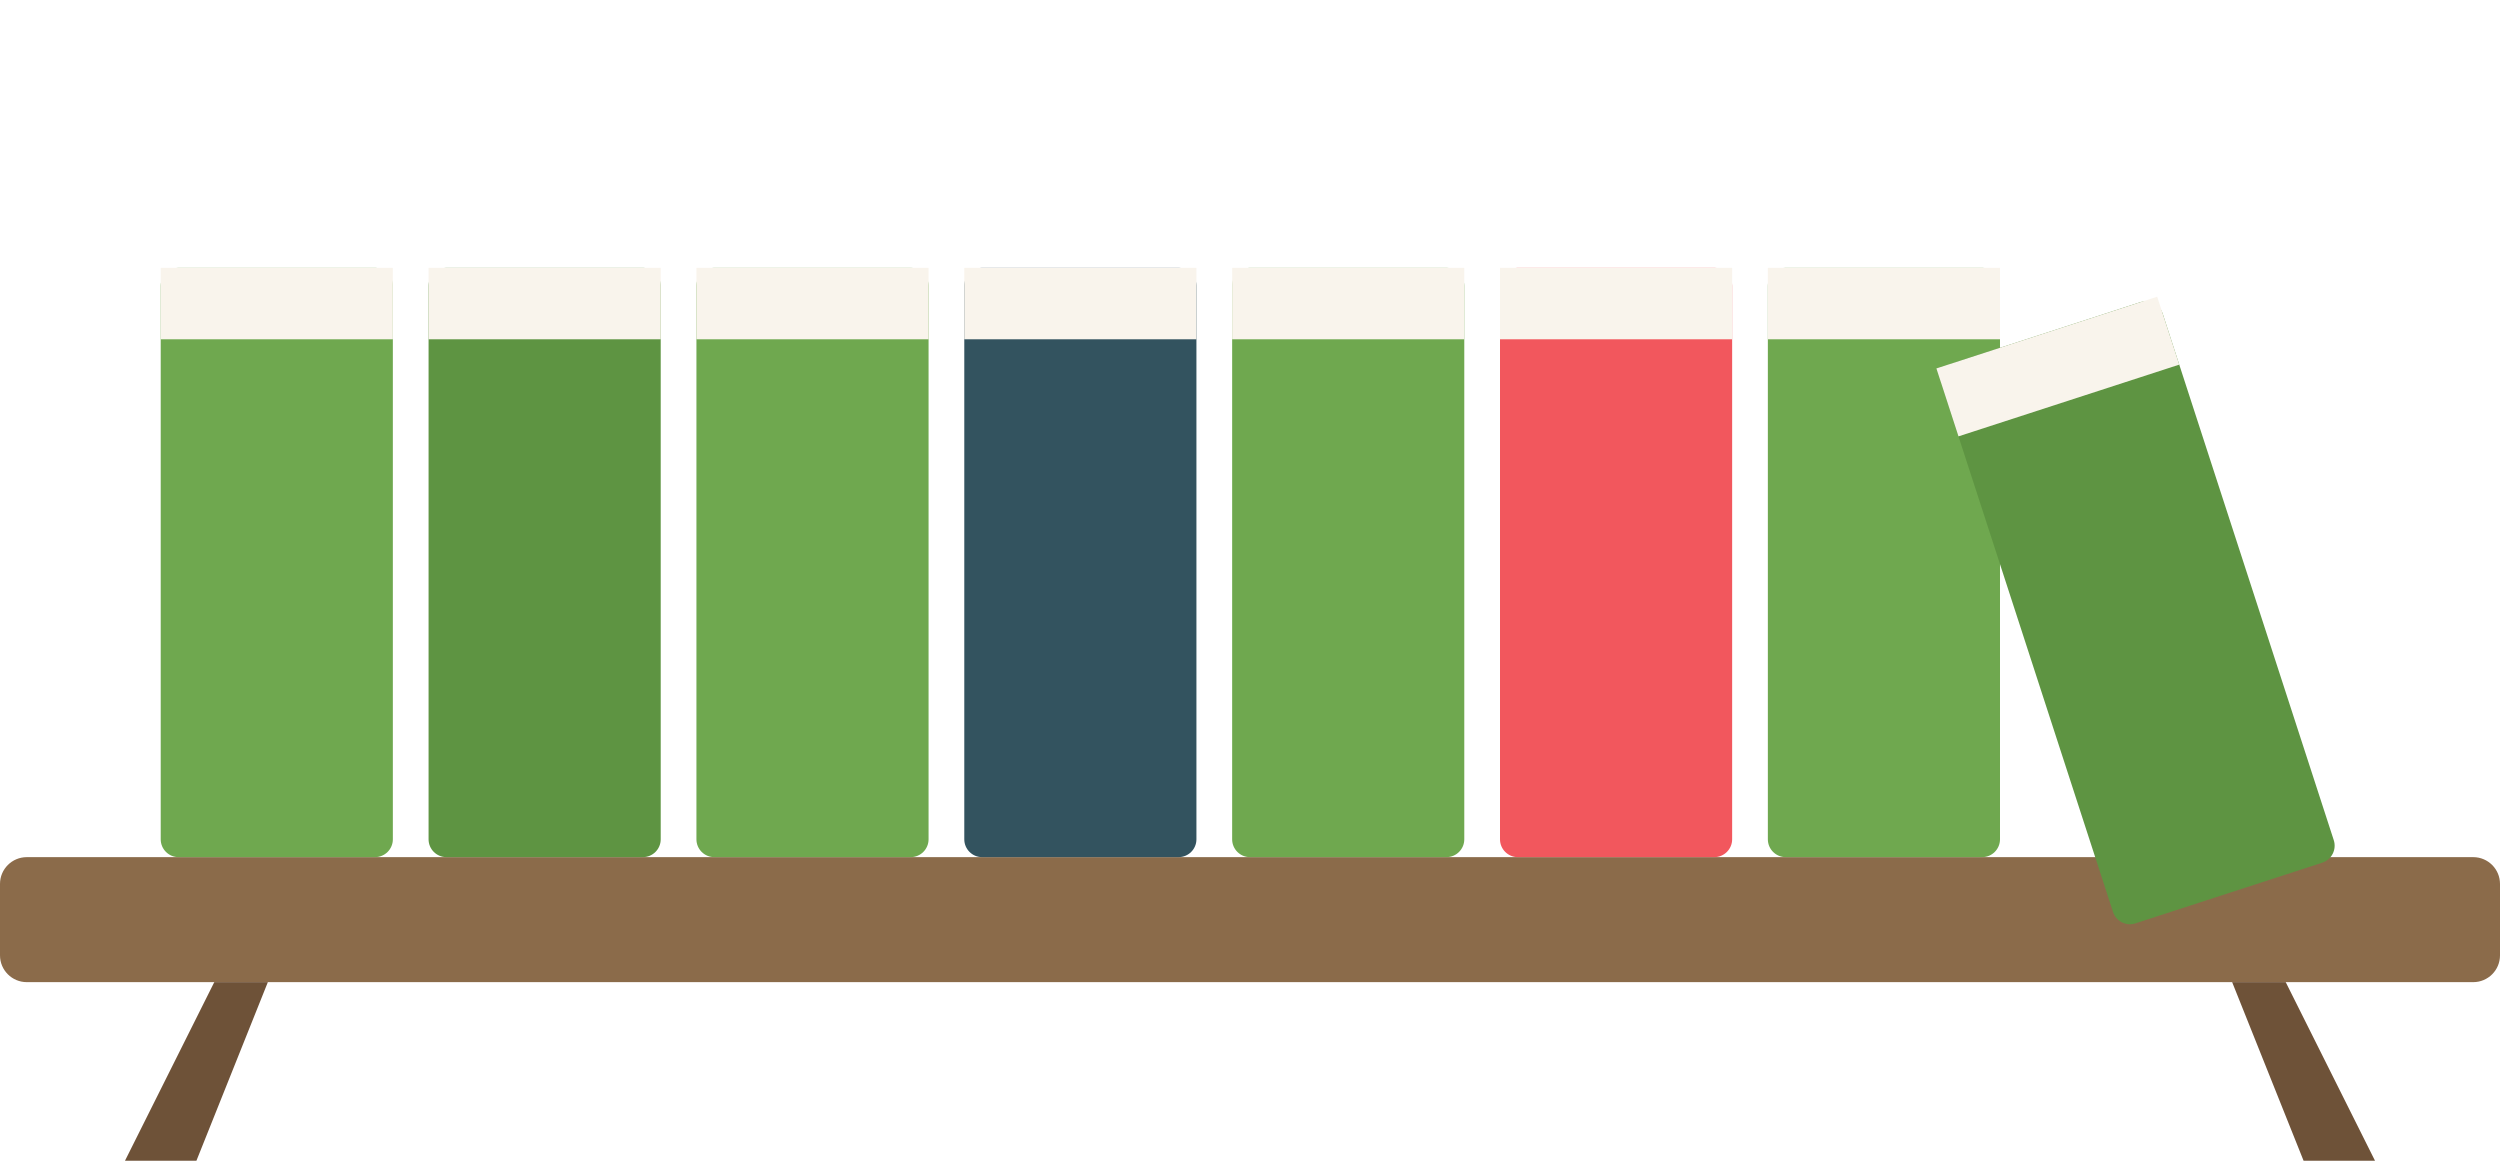
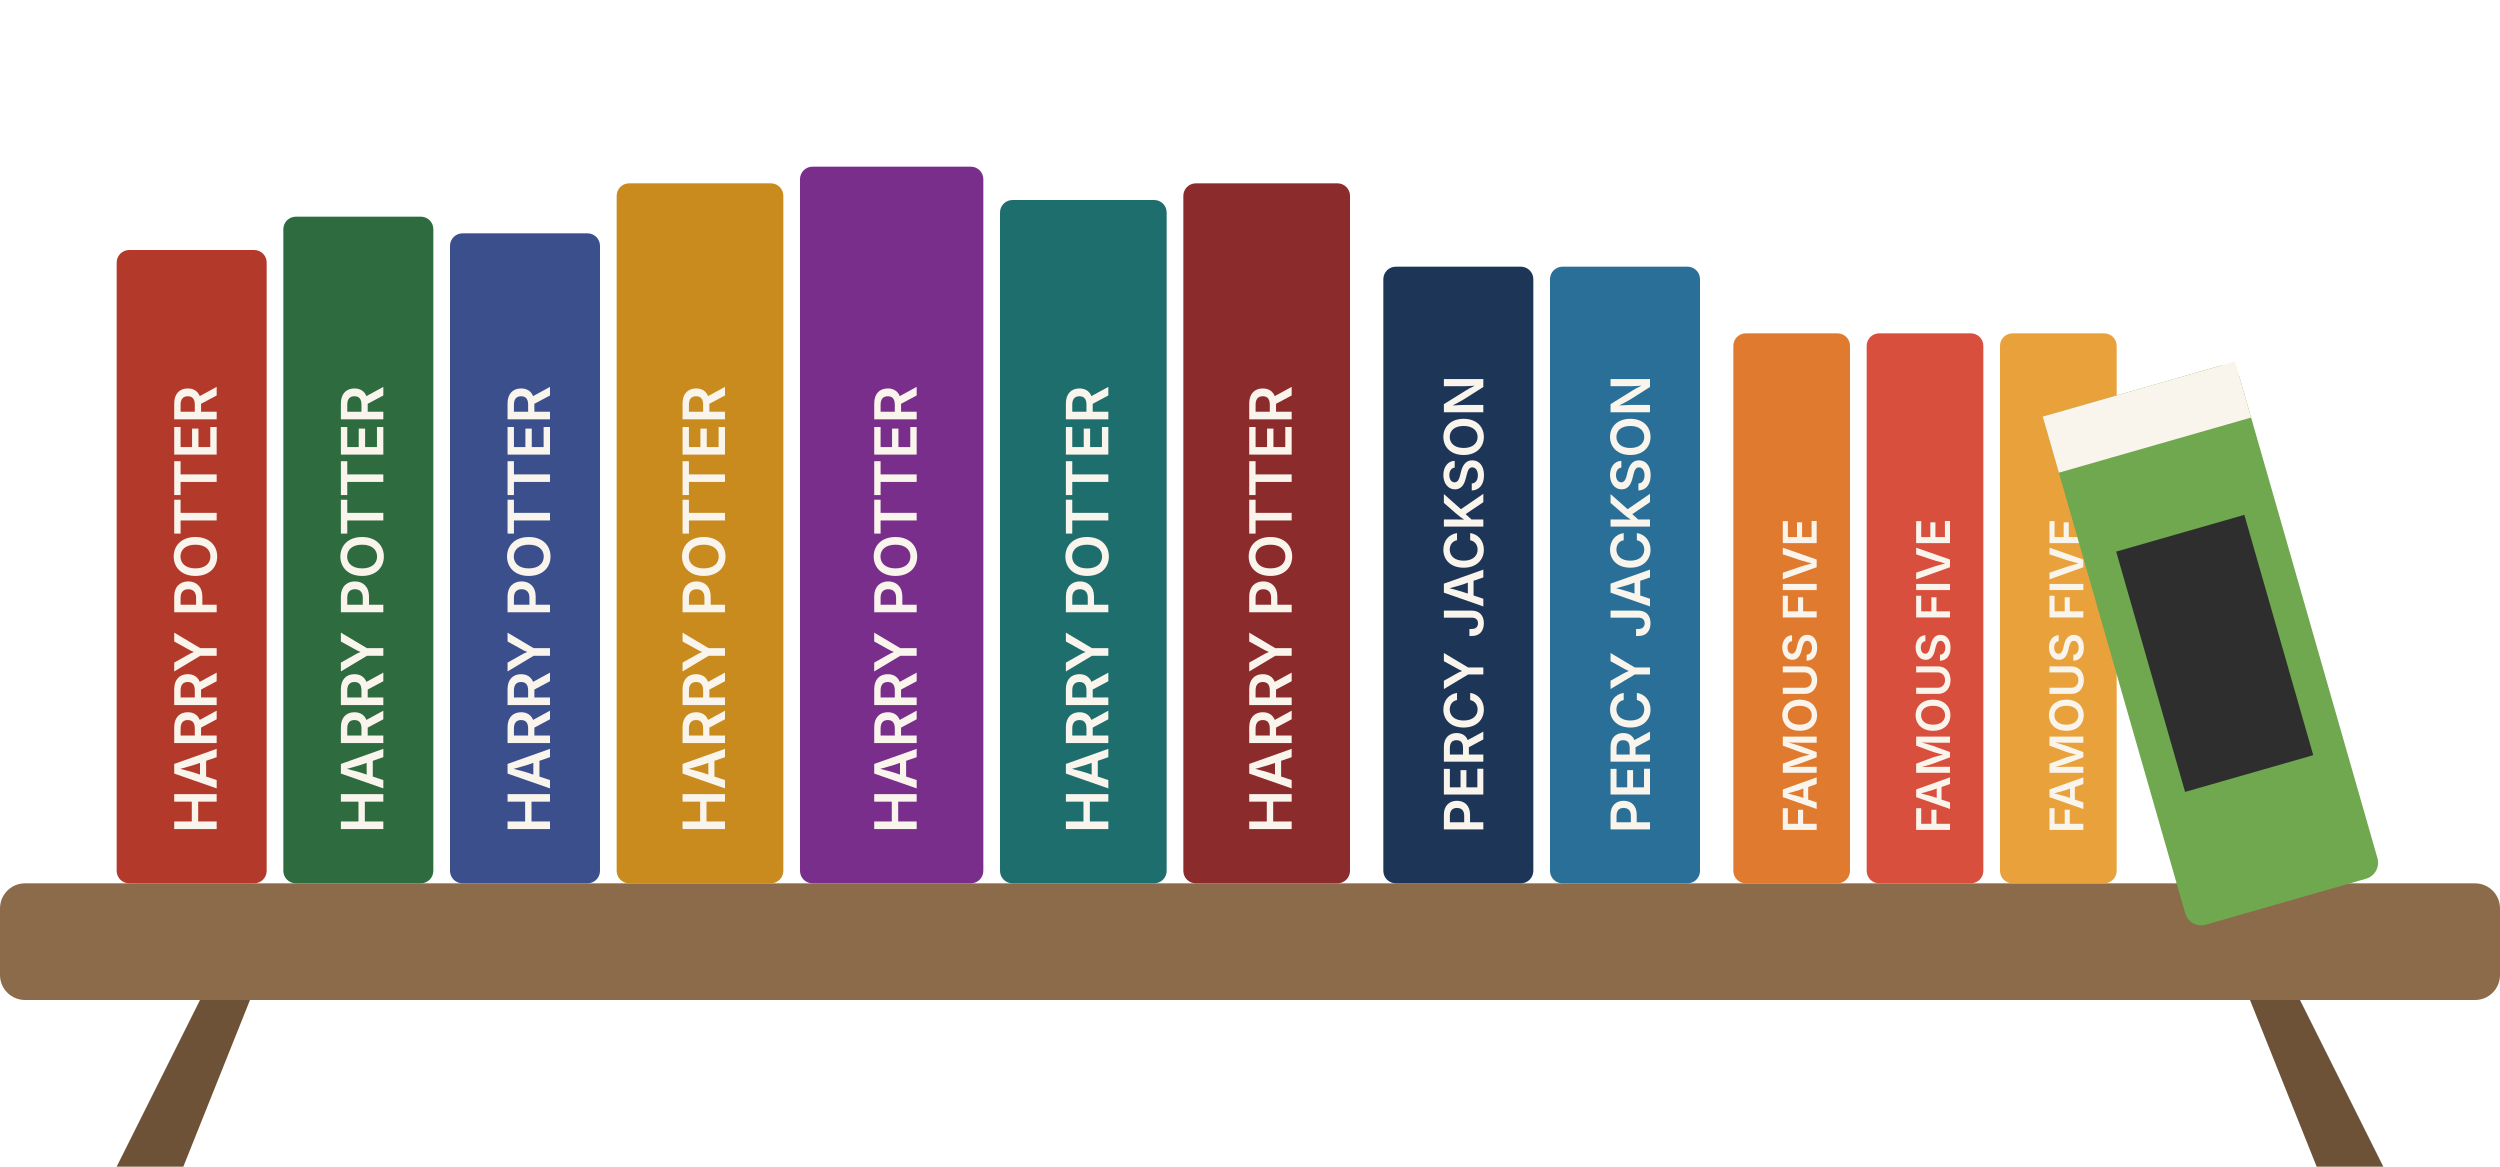
- <svg xmlns="http://www.w3.org/2000/svg" viewBox="0 0 280 130" fill="none" stroke="none">
-   <rect x="0" y="96" width="280" height="14" rx="3" fill="#8B6B4A" />
-   <path d="M 24 110 l -10 20 h 8 l 8 -20 Z M 256 110 l 10 20 h -8 l -8 -20 Z" fill="#6E5238" />
-   <g>
-     <rect x="18" y="30" width="26" height="66" rx="2" fill="#6FA84F" />
-     <rect x="18" y="30" width="26" height="8" fill="#F9F4EC" />
-     <rect x="48" y="30" width="26" height="66" rx="2" fill="#5E9442" />
-     <rect x="48" y="30" width="26" height="8" fill="#F9F4EC" />
-     <rect x="78" y="30" width="26" height="66" rx="2" fill="#6FA84F" />
-     <rect x="78" y="30" width="26" height="8" fill="#F9F4EC" />
-     <rect x="108" y="30" width="26" height="66" rx="2" fill="#33535F" />
-     <rect x="108" y="30" width="26" height="8" fill="#F9F4EC" />
-     <rect x="138" y="30" width="26" height="66" rx="2" fill="#6FA84F" />
-     <rect x="138" y="30" width="26" height="8" fill="#F9F4EC" />
-     <rect x="168" y="30" width="26" height="66" rx="2" fill="#F2575D" />
-     <rect x="168" y="30" width="26" height="8" fill="#F9F4EC" />
-     <rect x="198" y="30" width="26" height="66" rx="2" fill="#6FA84F" />
-     <rect x="198" y="30" width="26" height="8" fill="#F9F4EC" />
-     <g transform="rotate(-18 262 96)">
-       <rect x="236" y="30" width="26" height="66" rx="2" fill="#5E9442" />
-       <rect x="236" y="30" width="26" height="8" fill="#F9F4EC" />
-     </g>
+ <svg xmlns="http://www.w3.org/2000/svg" viewBox="0 0 300 140" fill="none" stroke="none">
+   <rect x="0" y="106" width="300" height="14" rx="3" fill="#8B6B4A" />
+   <path d="M 24 120 l -10 20 h 8 l 8 -20 Z M 276 120 l 10 20 h -8 l -8 -20 Z" fill="#6E5238" />
+   <g font-family="Inter, system-ui, sans-serif" font-weight="600" font-size="7" fill="#F9F4EC">
+     <rect x="14" y="30" width="18" height="76" rx="1.5" fill="#B33A2B" />
+     <text transform="translate(26 100) rotate(-90)">HARRY POTTER</text>
+     <rect x="34" y="26" width="18" height="80" rx="1.5" fill="#2E6B3F" />
+     <text transform="translate(46 100) rotate(-90)">HARRY POTTER</text>
+     <rect x="54" y="28" width="18" height="78" rx="1.5" fill="#3B4F8C" />
+     <text transform="translate(66 100) rotate(-90)">HARRY POTTER</text>
+     <rect x="74" y="22" width="20" height="84" rx="1.5" fill="#C98A1E" />
+     <text transform="translate(87 100) rotate(-90)">HARRY POTTER</text>
+     <rect x="96" y="20" width="22" height="86" rx="1.5" fill="#7A2E8C" />
+     <text transform="translate(110 100) rotate(-90)">HARRY POTTER</text>
+     <rect x="120" y="24" width="20" height="82" rx="1.5" fill="#1F6E6E" />
+     <text transform="translate(133 100) rotate(-90)">HARRY POTTER</text>
+     <rect x="142" y="22" width="20" height="84" rx="1.5" fill="#8C2B2B" />
+     <text transform="translate(155 100) rotate(-90)">HARRY POTTER</text>
+     <rect x="166" y="32" width="18" height="74" rx="1.5" fill="#1D3557" />
+     <text transform="translate(178 100) rotate(-90)" font-size="6.5">PERCY JACKSON</text>
+     <rect x="186" y="32" width="18" height="74" rx="1.5" fill="#2A6F97" />
+     <text transform="translate(198 100) rotate(-90)" font-size="6.5">PERCY JACKSON</text>
+     <rect x="208" y="40" width="14" height="66" rx="1.5" fill="#E07A2F" />
+     <text transform="translate(218 100) rotate(-90)" font-size="5.6">FAMOUS FIVE</text>
+     <rect x="224" y="40" width="14" height="66" rx="1.5" fill="#D94F3D" />
+     <text transform="translate(234 100) rotate(-90)" font-size="5.6">FAMOUS FIVE</text>
+     <rect x="240" y="40" width="14" height="66" rx="1.5" fill="#E9A23B" />
+     <text transform="translate(250 100) rotate(-90)" font-size="5.6">FAMOUS FIVE</text>
+   </g>
+   <g transform="rotate(-16 282 106)">
+     <rect x="262" y="42" width="24" height="64" rx="2" fill="#6FA84F" />
+     <rect x="262" y="42" width="24" height="7" fill="#F9F4EC" />
+     <rect x="266" y="60" width="16" height="30" fill="#2E2E2E" />
  </g>
</svg>
